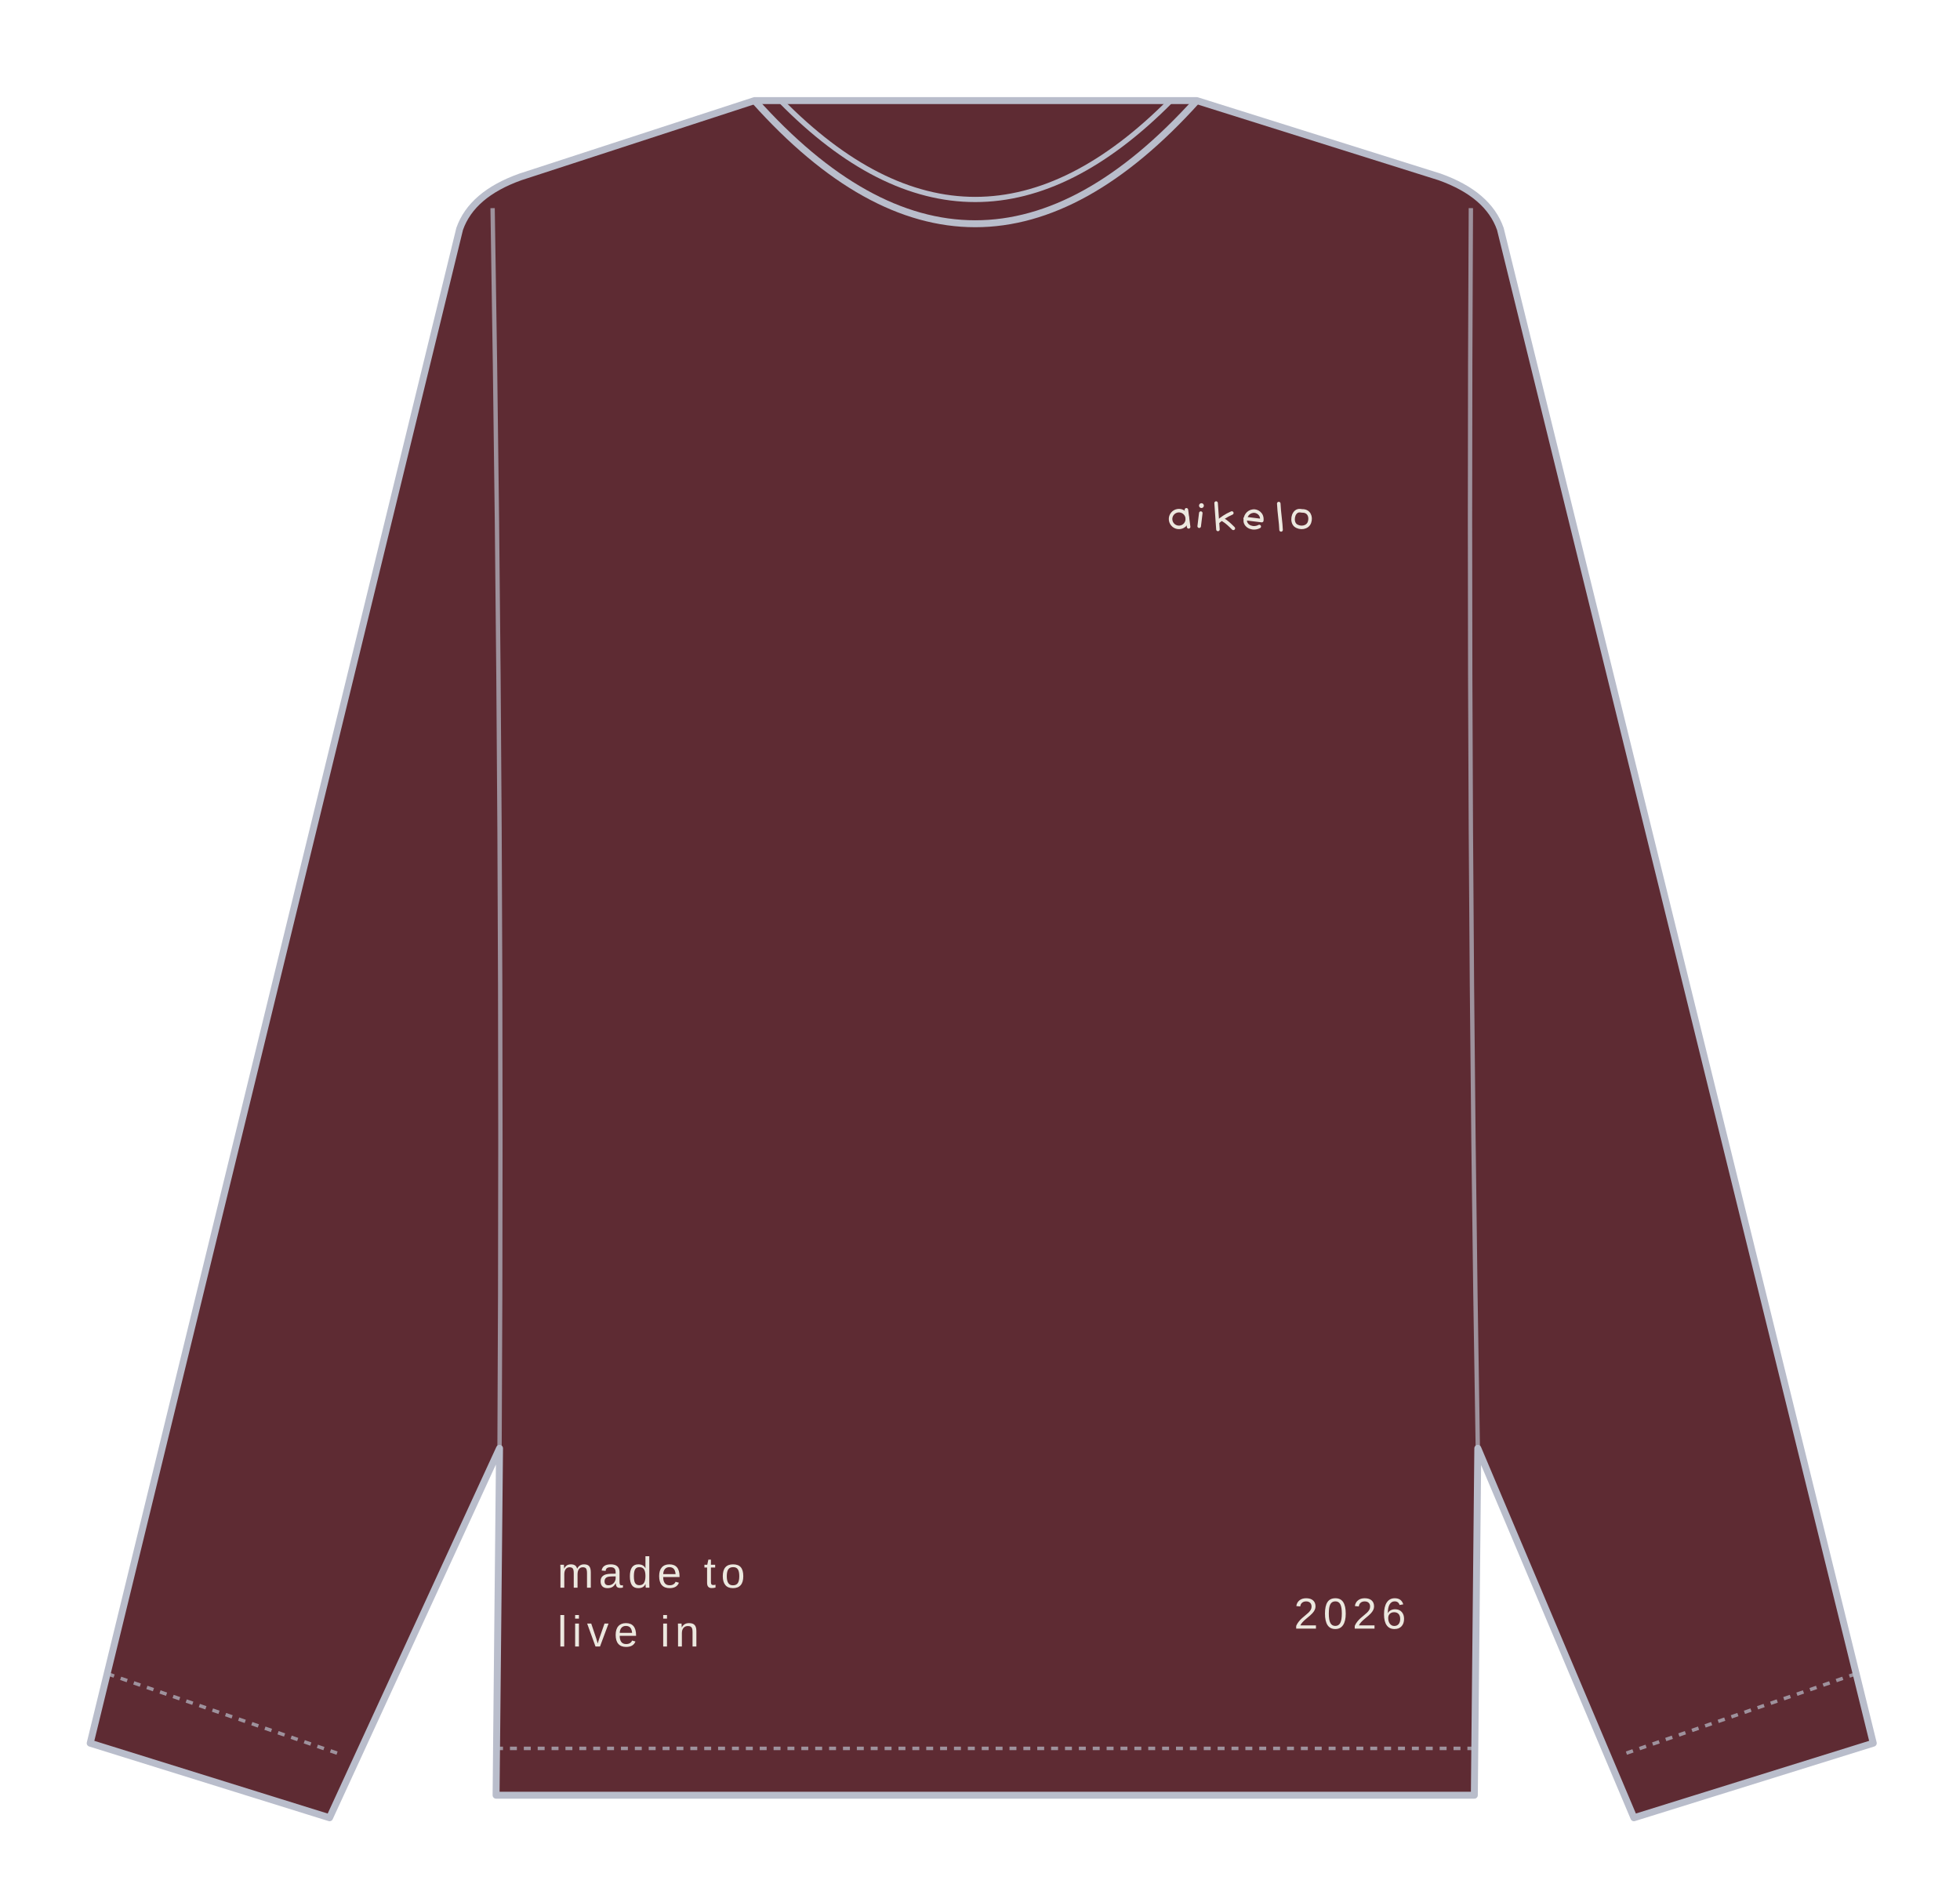
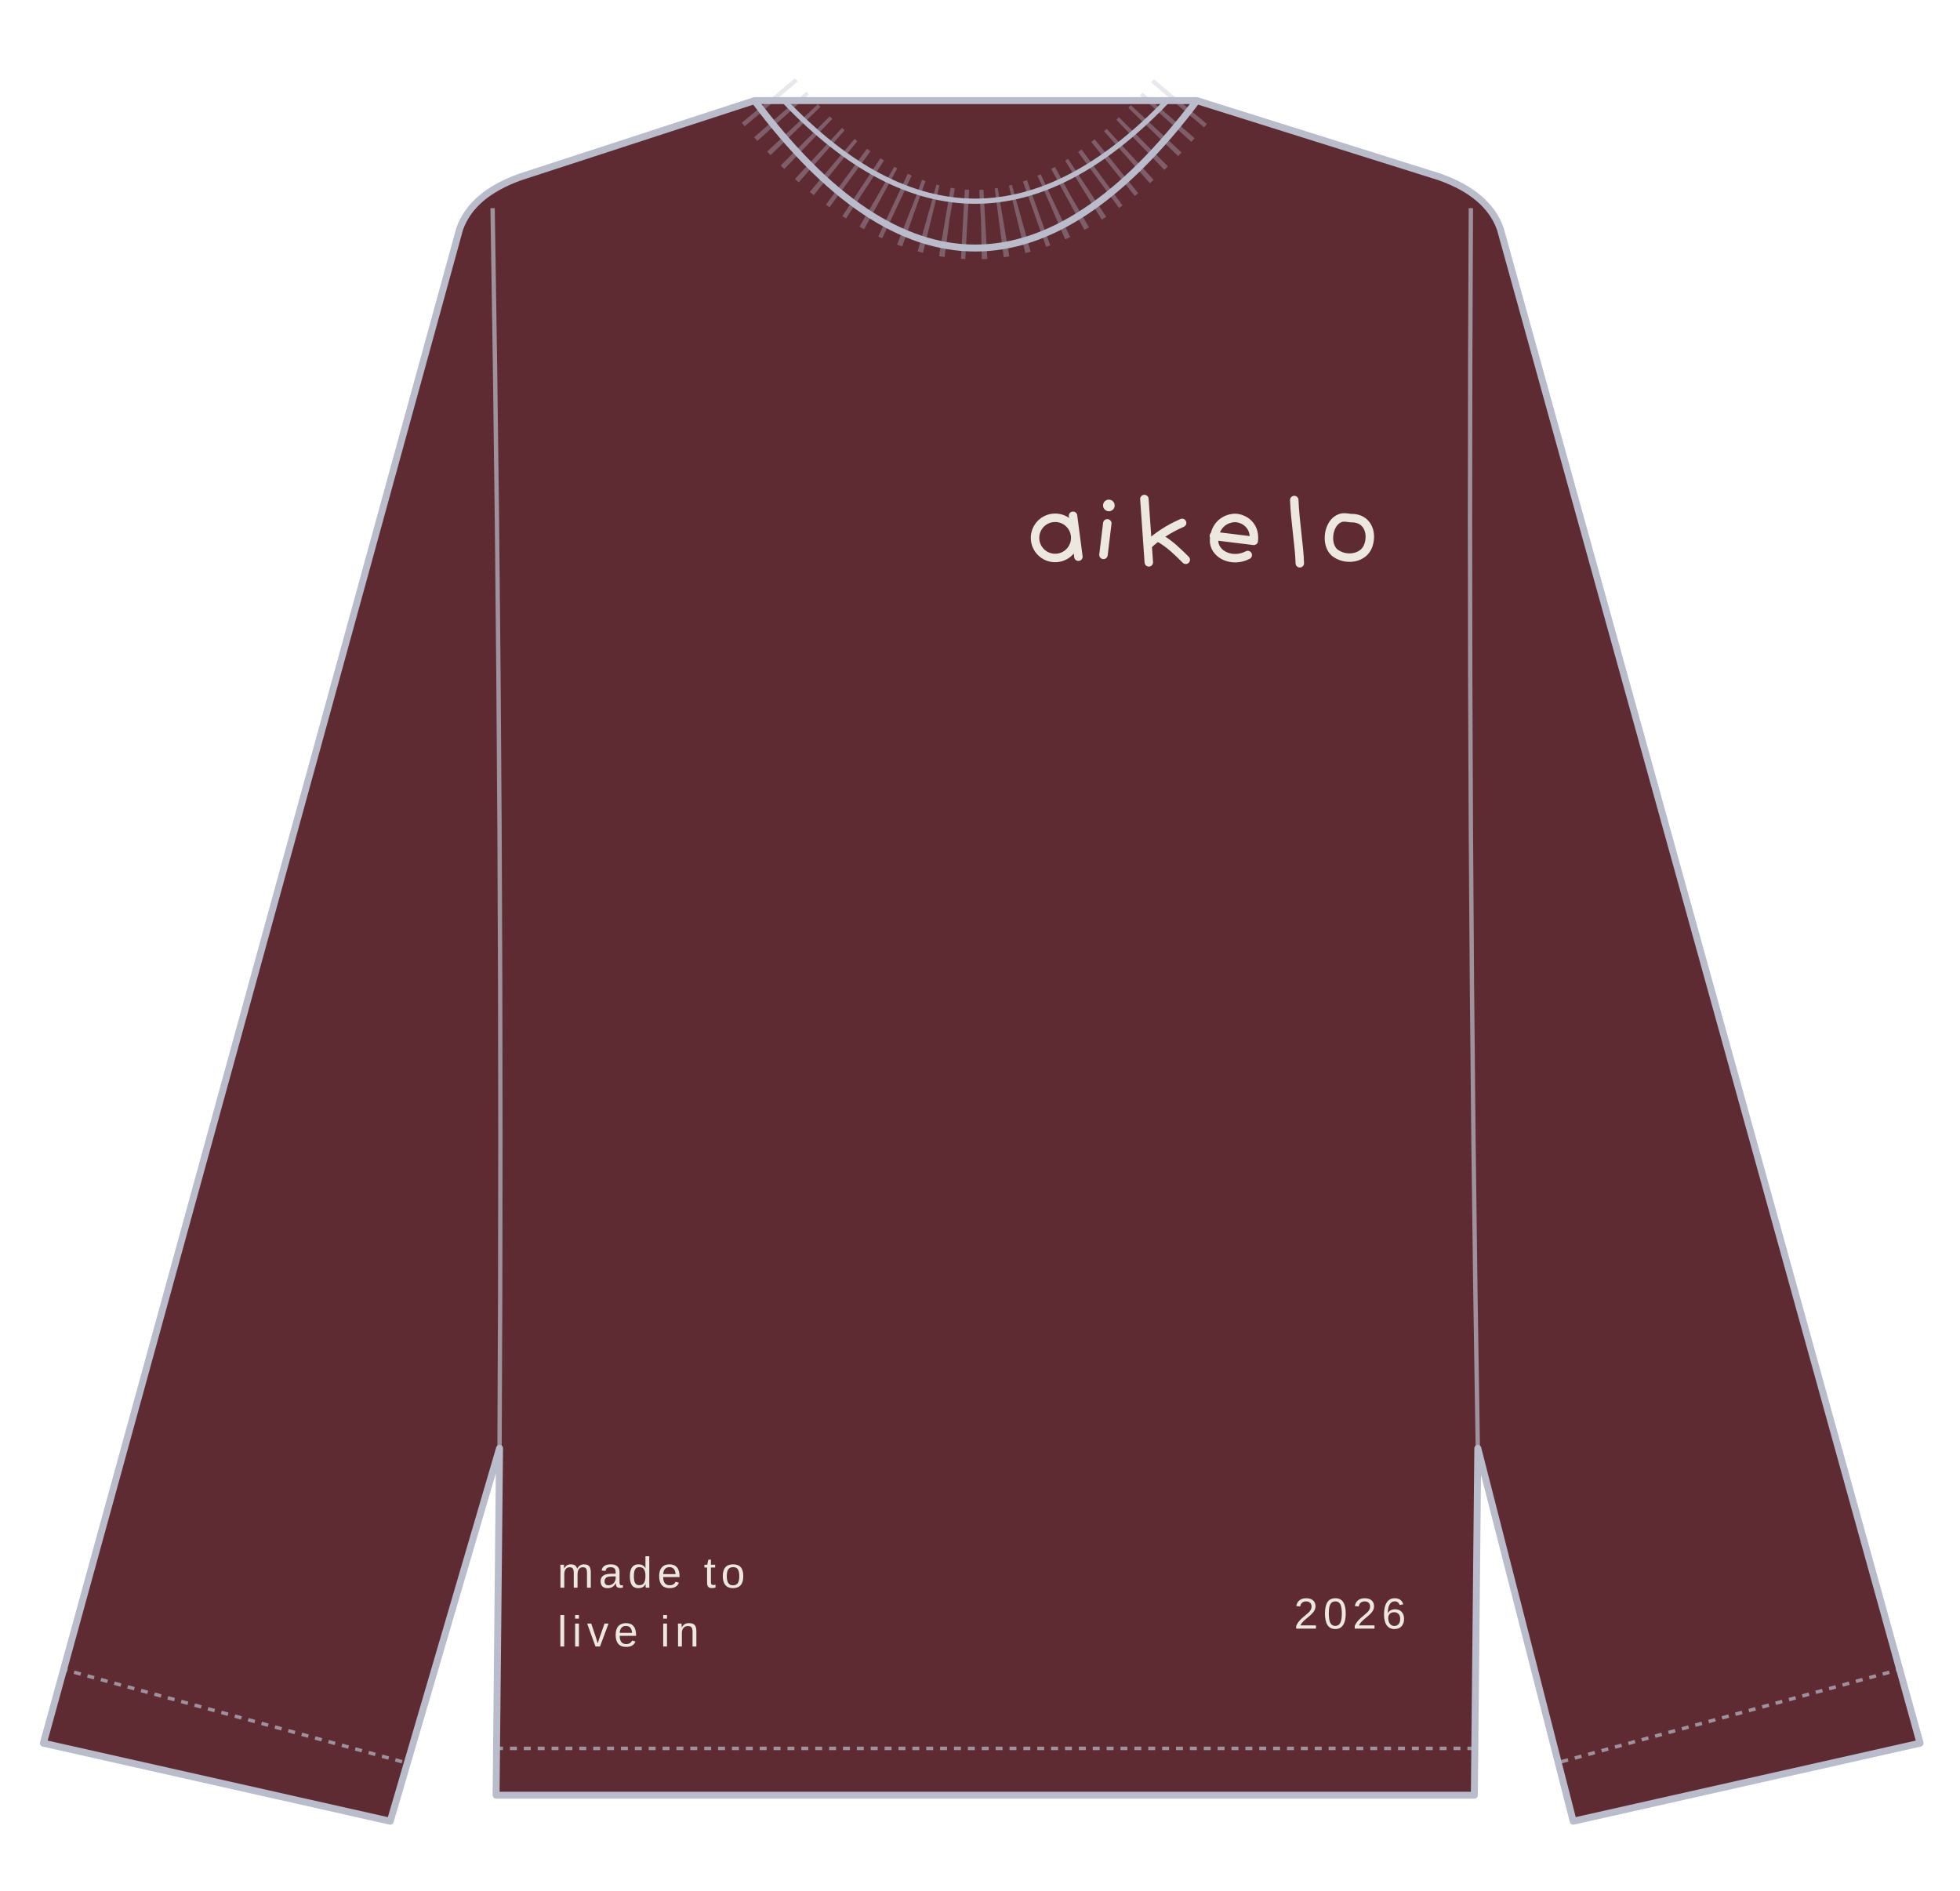
<svg xmlns="http://www.w3.org/2000/svg" viewBox="400 420 1130 1090">
-   <path d="M835,478 L700,522 Q672,532 665,552 L452,1425 L590,1468 L688,1255 L686,1455 L1250,1455 L1252,1255 L1342,1468 L1480,1425 L1265,552 Q1258,532 1230,522 L1090,478 Z" fill="#5E2B33" stroke="#B9BDCB" stroke-width="4" stroke-linejoin="round" />
+   <path d="M835,478 L700,522 Q672,532 665,552 L425,1425 L625,1470 L688,1255 L686,1455 L1250,1455 L1252,1255 L1307,1470 L1507,1425 L1265,552 Q1258,532 1230,522 L1090,478 Z" fill="#5E2B33" stroke="#B9BDCB" stroke-width="4" stroke-linejoin="round" />
  <path d="M684,540 Q690,900 688,1255 M1248,540 Q1246,900 1252,1255" fill="none" stroke="#B9BDCB" stroke-width="2.5" opacity=".7" />
-   <path d="M686,1428 L1250,1428 M462,1385 L598,1432 M1470,1385 L1334,1432" fill="none" stroke="#B9BDCB" stroke-width="2" stroke-dasharray="4 4" opacity=".7" />
-   <path d="M835,478 Q962,620 1090,478" fill="none" stroke="#B9BDCB" stroke-width="4" />
-   <path d="M850,478 Q962,592 1075,478" fill="none" stroke="#B9BDCB" stroke-width="3" />
+   <path d="M686,1428 L1250,1428 M435,1382 L633,1436 M1497,1382 L1299,1436" fill="none" stroke="#B9BDCB" stroke-width="2" stroke-dasharray="4 4" opacity=".7" />
+   <path d="M843,478 Q962,621 1081,478" fill="none" stroke="#B9BDCB" stroke-width="40" stroke-dasharray="2.5 8" opacity=".35" />
+   <path d="M835,478 Q962,648 1090,478" fill="none" stroke="#B9BDCB" stroke-width="4" />
+   <path d="M852,478 Q962,594 1073,478" fill="none" stroke="#B9BDCB" stroke-width="3" />
  <g transform="translate(485.63 466.00) scale(1.4735)">
    <g transform="translate(-19.0 -5.8) scale(1.15)">
-       <g transform="translate(362.9 150.4) rotate(-6) scale(0.075)" opacity="1" fill="none" stroke="#ECE8DF" stroke-width="16" stroke-linecap="round" stroke-linejoin="round">
+       <g transform="translate(314.9 151.1) rotate(-6) scale(0.18)" opacity="1" fill="none" stroke="#ECE8DF" stroke-width="16" stroke-linecap="round" stroke-linejoin="round">
        <circle cx="50" cy="60" r="38" />
        <path d="M88 22 L90 100" />
      </g>
-       <g transform="translate(373.9 149.4) rotate(5) scale(0.075)" opacity="1" fill="none" stroke="#ECE8DF" stroke-width="16" stroke-linecap="round" stroke-linejoin="round">
+       <g transform="translate(341.2 148.6) rotate(5) scale(0.18)" opacity="1" fill="none" stroke="#ECE8DF" stroke-width="16" stroke-linecap="round" stroke-linejoin="round">
        <path d="M12 40 L10 100" />
        <circle cx="12" cy="6" r="11" fill="#ECE8DF" stroke="none" />
      </g>
-       <g transform="translate(379.1 150.6) rotate(-4) scale(0.075)" opacity="1" fill="none" stroke="#ECE8DF" stroke-width="16" stroke-linecap="round" stroke-linejoin="round">
+       <g transform="translate(353.8 151.4) rotate(-4) scale(0.18)" opacity="1" fill="none" stroke="#ECE8DF" stroke-width="16" stroke-linecap="round" stroke-linejoin="round">
        <path d="M10 -20 L10 100" />
        <path d="M78 30 C50 40 30 52 12 66" />
        <path d="M34 56 C52 68 66 84 80 100" />
      </g>
-       <g transform="translate(389.3 149.6) rotate(7) scale(0.075)" opacity="1" fill="none" stroke="#ECE8DF" stroke-width="16" stroke-linecap="round" stroke-linejoin="round">
+       <g transform="translate(378.2 148.9) rotate(7) scale(0.18)" opacity="1" fill="none" stroke="#ECE8DF" stroke-width="16" stroke-linecap="round" stroke-linejoin="round">
        <path d="M12 62 H88 C88 30 60 20 44 24 C20 30 10 52 14 74 C20 98 54 108 80 90" />
      </g>
-       <g transform="translate(400.3 150.8) rotate(-5) scale(0.075)" opacity="1" fill="none" stroke="#ECE8DF" stroke-width="16" stroke-linecap="round" stroke-linejoin="round">
+       <g transform="translate(404.5 151.8) rotate(-5) scale(0.18)" opacity="1" fill="none" stroke="#ECE8DF" stroke-width="16" stroke-linecap="round" stroke-linejoin="round">
        <path d="M12 -20 C10 20 14 70 12 100" />
      </g>
-       <g transform="translate(405.5 149.7) rotate(6) scale(0.075)" opacity="1" fill="none" stroke="#ECE8DF" stroke-width="16" stroke-linecap="round" stroke-linejoin="round">
+       <g transform="translate(417.1 149.3) rotate(6) scale(0.18)" opacity="1" fill="none" stroke="#ECE8DF" stroke-width="16" stroke-linecap="round" stroke-linejoin="round">
        <path d="M50 22 C80 18 94 44 88 70 C82 96 48 104 26 90 C6 76 8 34 30 24 C36 21 44 22 50 22Z" />
      </g>
    </g>
    <text x="160" y="590" text-anchor="start" font-family="Jost, Futura, Arial, sans-serif" font-weight="300" font-size="17" letter-spacing="2" fill="#ECE8DF" opacity="1">made to</text>
    <text x="160" y="613" text-anchor="start" font-family="Jost, Futura, Arial, sans-serif" font-weight="300" font-size="17" letter-spacing="2" fill="#ECE8DF" opacity="1">live in</text>
    <text x="492" y="606" text-anchor="end" font-family="Jost, Futura, Arial, sans-serif" font-weight="300" font-size="17" letter-spacing="2" fill="#ECE8DF" opacity="1">2026</text>
  </g>
</svg>
